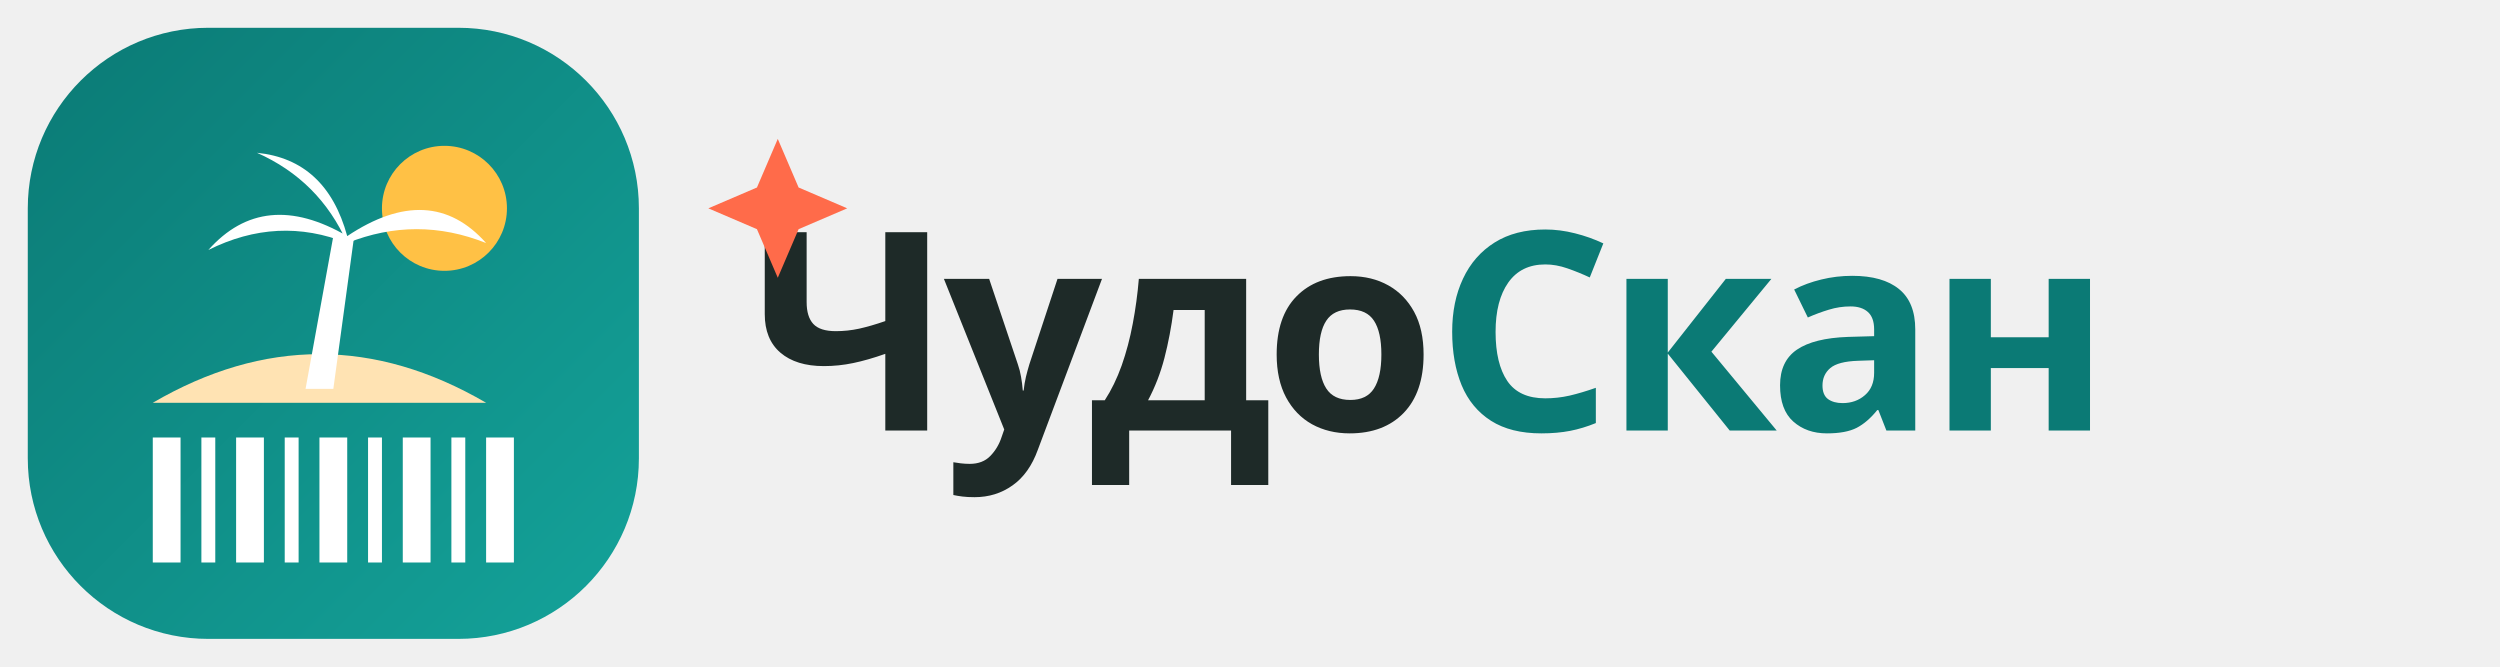
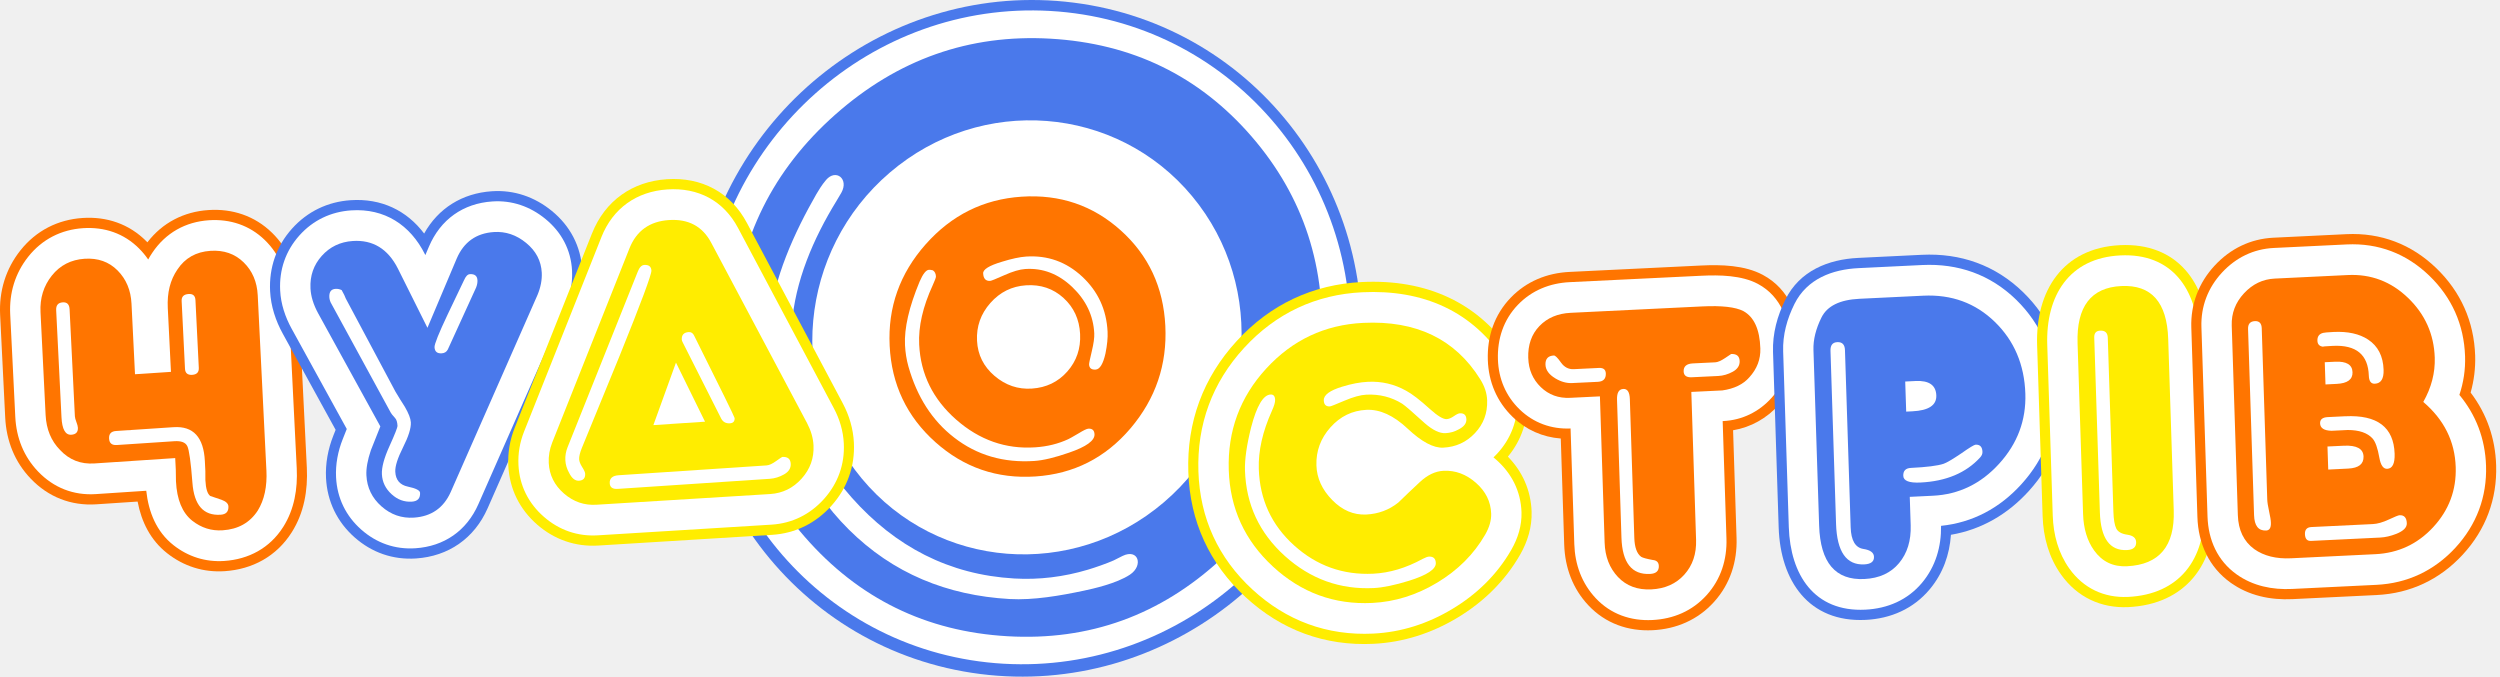
- <svg xmlns="http://www.w3.org/2000/svg" viewBox="0 0 360 96" role="img" aria-label="ЧудоСкан">
-   <defs>
-     <linearGradient id="sea" x1="0" y1="0" x2="1" y2="1">
-       <stop offset="0" stop-color="#0B7A75" />
-       <stop offset="1" stop-color="#14A39A" />
-     </linearGradient>
-   </defs>
-   <rect x="4" y="4" width="88" height="88" rx="26" fill="url(#sea)" />
-   <circle cx="64" cy="30" r="9" fill="#FFC145" />
-   <path d="M22 58 Q46 44 70 58 Z" fill="#FFE3B3" />
-   <path d="M44 56 L48 34 L51 34 L48 56 Z" fill="#fff" />
-   <path d="M50 34 Q38 27 30 36 Q40 31 50 35 Z M50 34 Q62 26 70 35 Q60 31 50 35 Z M50 34 Q47 23 37 22 Q46 26 50 35 Z" fill="#fff" />
-   <path d="M22 63h4v18h-4zM29 63h2v18h-2zM34 63h4v18h-4zM41 63h2v18h-2zM46 63h4v18h-4zM53 63h2v18h-2zM58 63h4v18h-4zM65 63h2v18h-2zM70 63h4v18h-4z" fill="#fff" />
-   <text x="108" y="62" font-family="Unbounded, Manrope, system-ui, sans-serif" font-weight="800" font-size="40" letter-spacing="-1.2" fill="#1E2A28">Чудо<tspan fill="#0B7A75">Скан</tspan>
-   </text>
-   <path d="M112 20 l3 7 7 3 -7 3 -3 7 -3 -7 -7 -3 7 -3z" fill="#FF6B4A" />
+ <svg xmlns="http://www.w3.org/2000/svg" width="277" height="75" viewBox="0 0 277 75" fill="none">
+   <path fill-rule="evenodd" clip-rule="evenodd" d="M118.97 0.294C139.244 2.863 153.36 21.598 150.503 42.14C147.645 62.682 128.895 77.249 108.621 74.68C88.347 72.11 74.228 53.374 77.086 32.832C79.944 12.294 98.696 -2.276 118.972 0.294H118.97Z" fill="#4A79EB" />
+   <path fill-rule="evenodd" clip-rule="evenodd" d="M111.203 73.541C130.936 74.674 148.092 59.401 149.518 39.429C150.946 19.456 136.105 2.347 116.37 1.214C96.635 0.081 79.482 15.354 78.054 35.327C76.628 55.3 91.468 72.408 111.203 73.541Z" fill="white" />
+   <path fill-rule="evenodd" clip-rule="evenodd" d="M92.551 12.693C85.645 18.812 81.868 26.418 81.218 35.51C80.564 44.663 83.211 52.654 89.162 59.479C95.112 66.306 102.609 69.979 111.653 70.496C120.698 71.016 128.584 68.163 135.311 61.939C142.036 55.714 145.728 48.025 146.382 38.872C147.035 29.718 144.461 21.795 138.657 15.101C132.853 8.41 125.429 4.805 116.386 4.285C107.403 3.771 99.461 6.573 92.553 12.693H92.551ZM101.833 36.88C102.075 33.495 103.474 30.663 106.032 28.386C108.589 26.109 111.54 25.067 114.884 25.258C118.353 25.457 121.165 26.815 123.317 29.331C125.471 31.846 126.422 34.828 126.177 38.278C125.929 41.727 124.579 44.544 122.121 46.733C119.662 48.921 116.729 49.917 113.323 49.722C110.042 49.534 107.244 48.178 104.938 45.653C102.63 43.129 101.594 40.203 101.833 36.88Z" fill="#4A79EB" />
+   <path fill-rule="evenodd" clip-rule="evenodd" d="M91.53 19.935C91.056 20.488 90.623 21.213 90.455 21.506C88.043 25.712 85.627 30.945 85.279 35.836C85.159 37.511 85.213 39.189 85.47 40.843C86.523 47.669 89.16 53.808 94.036 58.66C98.94 63.54 104.95 65.975 111.853 66.372C114.488 66.524 117.522 65.994 120.106 65.444C121.048 65.244 123.697 64.664 125.192 63.675C126.717 62.666 126.138 60.749 124.383 61.596C123.985 61.788 123.588 62.008 123.391 62.095C122.607 62.444 121.357 62.877 120.539 63.121C117.869 63.918 115.154 64.256 112.389 64.098C105.143 63.682 99.187 60.55 94.382 55.145C89.575 49.737 87.203 43.41 87.727 36.072C88.078 31.151 90.123 26.432 92.684 22.261C92.774 22.114 93.012 21.726 93.223 21.35C94.082 19.809 92.608 18.677 91.53 19.936V19.935Z" fill="white" />
+   <path fill-rule="evenodd" clip-rule="evenodd" d="M132.09 21.74C123.704 11.653 108.711 10.476 98.6 19.114C88.492 27.75 87.096 42.929 95.481 53.017C103.867 63.105 118.86 64.281 128.969 55.645C139.079 47.008 140.474 31.828 132.09 21.742V21.74Z" fill="white" />
+   <path fill-rule="evenodd" clip-rule="evenodd" d="M15.246 55.574L10.676 55.878C7.868 56.064 5.35 55.066 3.413 53.044C1.637 51.193 0.705 48.857 0.578 46.275L0.014 34.891C-0.115 32.272 0.624 29.801 2.269 27.735C4.007 25.551 6.414 24.331 9.153 24.152C11.835 23.973 14.315 24.82 16.215 26.73C16.254 26.769 16.293 26.81 16.33 26.849C17.994 24.68 20.361 23.455 23.096 23.274C25.754 23.098 28.218 23.918 30.13 25.78C31.954 27.555 32.91 29.865 33.037 32.429L33.997 51.815C34.12 54.324 33.693 56.823 32.323 58.981C30.637 61.643 27.967 63.083 24.895 63.286C22.545 63.443 20.354 62.744 18.514 61.293C16.681 59.85 15.672 57.823 15.248 55.578L15.246 55.574Z" fill="#FF7500" />
+   <path fill-rule="evenodd" clip-rule="evenodd" d="M16.202 54.376L10.62 54.746C8.137 54.911 5.935 54.035 4.222 52.248C2.633 50.591 1.81 48.511 1.695 46.201L1.131 34.816C1.015 32.475 1.667 30.282 3.135 28.436C4.671 26.507 6.781 25.441 9.206 25.281C11.572 25.125 13.742 25.856 15.416 27.54C15.794 27.92 16.128 28.324 16.42 28.752C16.559 28.494 16.715 28.241 16.883 27.993C18.358 25.799 20.553 24.577 23.151 24.403C25.5 24.249 27.658 24.959 29.345 26.601C30.966 28.179 31.805 30.222 31.918 32.502L32.878 51.888C32.989 54.154 32.62 56.425 31.383 58.38C29.895 60.729 27.555 61.974 24.841 62.155C22.762 62.293 20.838 61.678 19.212 60.396C17.323 58.906 16.46 56.715 16.206 54.379L16.202 54.376Z" fill="white" />
+   <path fill-rule="evenodd" clip-rule="evenodd" d="M29.517 52.108L28.557 32.722C28.483 31.229 27.962 30.009 26.991 29.064C26.023 28.119 24.797 27.695 23.319 27.792C21.72 27.899 20.497 28.59 19.652 29.87C18.86 31.023 18.507 32.44 18.59 34.116L18.942 41.202L14.958 41.466L14.571 33.648C14.497 32.154 13.981 30.927 13.027 29.966C12.07 29.005 10.853 28.573 9.374 28.67C7.866 28.771 6.656 29.393 5.742 30.539C4.83 31.685 4.413 33.036 4.489 34.589L5.053 45.974C5.132 47.559 5.666 48.854 6.654 49.859C7.677 50.953 8.942 51.45 10.452 51.35L19.413 50.756L19.477 52.037C19.477 52.618 19.482 53.046 19.497 53.321C19.597 55.363 20.2 56.821 21.303 57.697C22.31 58.486 23.432 58.841 24.671 58.757C26.39 58.644 27.688 57.915 28.559 56.573C29.289 55.392 29.609 53.904 29.519 52.106L29.517 52.108Z" fill="#FF7500" />
+   <path fill-rule="evenodd" clip-rule="evenodd" d="M21.656 33.254C21.631 32.768 21.38 32.543 20.9 32.575C20.359 32.61 20.101 32.871 20.126 33.355L20.497 40.856C20.521 41.342 20.788 41.565 21.299 41.532C21.808 41.498 22.052 41.239 22.027 40.753L21.656 33.252V33.254Z" fill="white" />
+   <path fill-rule="evenodd" clip-rule="evenodd" d="M8.297 46.135L7.711 34.27C7.684 33.724 7.43 33.467 6.949 33.501C6.438 33.534 6.198 33.823 6.224 34.369L6.813 46.234C6.88 47.568 7.242 48.212 7.902 48.169C8.412 48.135 8.654 47.877 8.631 47.391C8.624 47.238 8.568 47.031 8.465 46.763C8.361 46.495 8.306 46.286 8.299 46.135H8.297Z" fill="white" />
+   <path fill-rule="evenodd" clip-rule="evenodd" d="M19.244 47.33L12.86 47.754C12.318 47.79 12.058 48.068 12.085 48.586C12.111 49.104 12.396 49.345 12.938 49.309L19.32 48.886C20.074 48.836 20.553 49.017 20.755 49.434C20.956 49.848 21.145 51.196 21.319 53.478C21.502 55.973 22.545 57.158 24.447 57.032C25.051 56.993 25.337 56.683 25.309 56.105C25.293 55.8 25.04 55.557 24.546 55.376C23.777 55.12 23.36 54.98 23.298 54.954C22.985 54.728 22.803 54.145 22.757 53.2C22.748 53.016 22.746 52.68 22.753 52.191L22.699 51.093C22.568 48.442 21.414 47.187 19.242 47.332L19.244 47.33Z" fill="white" />
+   <path fill-rule="evenodd" clip-rule="evenodd" d="M46.993 25.879C48.557 23.072 51.224 21.407 54.501 21.19C56.973 21.025 59.251 21.823 61.153 23.378C63.162 25.024 64.374 27.278 64.505 29.92C64.583 31.484 64.284 33.027 63.651 34.465L54.032 56.31C52.556 59.662 49.681 61.641 46.088 61.878C43.536 62.047 41.19 61.222 39.285 59.536C37.362 57.835 36.252 55.566 36.123 52.962C36.043 51.354 36.346 49.749 36.941 48.249L37.188 47.626L31.343 36.992C30.54 35.534 30.012 33.94 29.927 32.257C29.8 29.675 30.618 27.271 32.353 25.336C34.073 23.418 36.333 22.348 38.864 22.181C42.269 21.956 45.085 23.338 46.997 25.879H46.993Z" fill="#4A79EB" />
+   <path fill-rule="evenodd" clip-rule="evenodd" d="M47.129 28.264L47.518 27.347C48.799 24.313 51.321 22.534 54.555 22.32C56.745 22.174 58.749 22.88 60.437 24.262C62.206 25.71 63.268 27.672 63.383 29.993C63.45 31.38 63.186 32.741 62.624 34.016L53.005 55.861C51.703 58.821 49.2 60.538 46.03 60.747C43.771 60.898 41.712 60.171 40.025 58.678C38.325 57.174 37.351 55.188 37.236 52.888C37.165 51.444 37.439 50.004 37.975 48.657L38.422 47.531L32.318 36.428C31.599 35.121 31.116 33.692 31.042 32.181C30.929 29.901 31.643 27.796 33.173 26.088C34.691 24.393 36.674 23.458 38.913 23.309C42.598 23.066 45.459 24.914 47.092 28.191L47.127 28.262L47.129 28.264Z" fill="white" />
+   <path fill-rule="evenodd" clip-rule="evenodd" d="M35.266 34.742L42.142 47.249L41.094 49.884C40.725 50.976 40.559 51.904 40.598 52.664C40.665 54.033 41.221 55.181 42.264 56.103C43.309 57.027 44.507 57.443 45.862 57.353C47.792 57.225 49.149 56.28 49.939 54.517L59.558 32.674C59.91 31.826 60.066 31.005 60.027 30.215C59.961 28.906 59.385 27.806 58.298 26.916C57.212 26.026 56.02 25.625 54.723 25.71C52.765 25.84 51.392 26.817 50.607 28.64L47.361 36.322L44.088 29.761C42.983 27.574 41.315 26.555 39.085 26.703C37.699 26.796 36.554 27.344 35.653 28.351C34.75 29.358 34.333 30.56 34.402 31.961C34.446 32.843 34.732 33.77 35.266 34.743V34.742Z" fill="#4A79EB" />
+   <path fill-rule="evenodd" clip-rule="evenodd" d="M37.171 32.005C36.688 32.038 36.462 32.343 36.49 32.921C36.505 33.195 36.593 33.463 36.757 33.727L43.289 45.708C43.324 45.796 43.485 46 43.773 46.316C43.934 46.488 44.022 46.772 44.042 47.169C44.053 47.352 43.756 48.103 43.157 49.426C42.557 50.749 42.276 51.79 42.315 52.551C42.358 53.404 42.711 54.136 43.376 54.748C44.04 55.361 44.795 55.64 45.639 55.583C46.272 55.542 46.573 55.216 46.544 54.608C46.53 54.333 46.081 54.104 45.194 53.918C44.309 53.732 43.842 53.182 43.798 52.271C43.768 51.662 44.056 50.758 44.66 49.557C45.267 48.357 45.553 47.437 45.521 46.798C45.5 46.373 45.275 45.791 44.846 45.057C44.485 44.502 44.141 43.943 43.81 43.385L38.312 33.077C38.242 32.867 38.09 32.557 37.858 32.144C37.641 32.036 37.411 31.991 37.171 32.007V32.005Z" fill="white" />
+   <path fill-rule="evenodd" clip-rule="evenodd" d="M51.406 31.062L49.598 34.846C48.614 36.926 48.13 38.134 48.145 38.469C48.17 38.955 48.437 39.184 48.95 39.148C49.252 39.129 49.471 38.992 49.61 38.739L52.76 31.842C52.867 31.56 52.915 31.298 52.903 31.055C52.878 30.567 52.595 30.342 52.055 30.378C51.812 30.394 51.597 30.621 51.408 31.062H51.406Z" fill="white" />
+   <path fill-rule="evenodd" clip-rule="evenodd" d="M65.594 25.866C67.039 22.233 70.065 20.11 73.891 19.857C77.722 19.603 80.947 21.29 82.762 24.707L93.382 44.692C94.097 46.041 94.536 47.511 94.612 49.052C94.741 51.664 93.876 54.081 92.125 56.035C90.385 57.977 88.112 59.103 85.54 59.261L66.295 60.446C63.759 60.602 61.428 59.789 59.523 58.13C57.591 56.445 56.452 54.195 56.321 51.592C56.25 50.155 56.496 48.738 57.028 47.398L65.592 25.868L65.594 25.866Z" fill="#FFED00" />
+   <path fill-rule="evenodd" clip-rule="evenodd" d="M66.633 26.276C67.914 23.056 70.554 21.213 73.947 20.988C77.349 20.763 80.165 22.226 81.774 25.256L92.394 45.24C93.034 46.444 93.426 47.752 93.493 49.127C93.608 51.435 92.85 53.553 91.303 55.28C89.762 57 87.767 57.988 85.493 58.13L66.247 59.314C64.001 59.453 61.955 58.738 60.267 57.266C58.563 55.782 57.558 53.815 57.445 51.517C57.383 50.246 57.598 48.994 58.072 47.806L66.636 26.276H66.633Z" fill="white" />
+   <path fill-rule="evenodd" clip-rule="evenodd" d="M69.75 27.503L61.186 49.033C60.893 49.783 60.764 50.538 60.801 51.297C60.868 52.632 61.428 53.76 62.483 54.679C63.538 55.597 64.742 56.012 66.094 55.924L85.339 54.739C86.721 54.649 87.884 54.076 88.826 53.024C89.768 51.973 90.206 50.749 90.137 49.353C90.096 48.534 89.859 47.713 89.427 46.889L78.807 26.904C77.842 25.079 76.278 24.24 74.117 24.382C71.984 24.524 70.529 25.565 69.75 27.503ZM72.394 47.102L74.898 40.177L78.116 46.722L72.394 47.102Z" fill="#FFED00" />
+   <path fill-rule="evenodd" clip-rule="evenodd" d="M72.178 29.989C72.155 29.535 71.89 29.324 71.379 29.358C71.079 29.378 70.835 29.636 70.649 30.136L62.886 49.557C62.699 50.027 62.617 50.504 62.64 50.989C62.663 51.474 62.808 51.951 63.072 52.421C63.372 53.01 63.732 53.29 64.153 53.264C64.634 53.232 64.862 52.973 64.837 52.487C64.83 52.336 64.72 52.092 64.507 51.755C64.294 51.419 64.181 51.13 64.169 50.886C64.155 50.583 64.254 50.166 64.469 49.634L68.665 39.4C71.028 33.55 72.198 30.413 72.176 29.988L72.178 29.989Z" fill="white" />
+   <path fill-rule="evenodd" clip-rule="evenodd" d="M76.314 36.794C75.773 36.829 75.515 37.106 75.54 37.622C75.545 37.712 75.58 37.817 75.645 37.934L79.906 46.373C80.106 46.756 80.431 46.933 80.882 46.903C81.242 46.878 81.414 46.685 81.396 46.321C81.389 46.201 79.897 43.163 76.921 37.21C76.787 36.914 76.584 36.776 76.314 36.794Z" fill="white" />
+   <path d="M151.675 52.877C152.529 52.877 153.221 52.182 153.221 51.326C153.221 50.469 152.529 49.774 151.675 49.774C150.82 49.774 150.128 50.469 150.128 51.326C150.128 52.182 150.82 52.877 151.675 52.877Z" fill="white" />
+   <path fill-rule="evenodd" clip-rule="evenodd" d="M84.955 51.567L68.553 52.656C67.862 52.7 67.53 52.998 67.558 53.542C67.582 53.998 67.878 54.207 68.448 54.168L85.3 53.051C85.841 53.014 86.367 52.851 86.882 52.558C87.394 52.265 87.638 51.875 87.613 51.389C87.587 50.843 87.272 50.59 86.671 50.63C86.641 50.632 86.415 50.785 85.993 51.086C85.572 51.388 85.226 51.547 84.955 51.565V51.567Z" fill="white" />
+   <path fill-rule="evenodd" clip-rule="evenodd" d="M100.076 24.82C103.528 20.928 107.896 18.738 113.025 18.399C118.109 18.06 122.656 19.573 126.435 22.969C130.213 26.366 132.224 30.75 132.477 35.887C132.733 41.044 131.157 45.693 127.801 49.644C124.416 53.631 120.044 55.84 114.895 56.182C109.764 56.523 105.194 54.952 101.377 51.536C97.556 48.117 95.472 43.72 95.214 38.533C94.958 33.348 96.619 28.718 100.076 24.82ZM111.613 37.535C111.645 38.189 111.897 38.618 112.387 39.036C112.924 39.494 113.458 39.709 114.165 39.663C114.826 39.618 115.322 39.425 115.768 38.919C116.215 38.412 116.349 37.893 116.315 37.224C116.282 36.529 116.073 36.02 115.564 35.556C115.057 35.093 114.529 34.958 113.845 35.004C113.163 35.05 112.682 35.295 112.222 35.816C111.763 36.336 111.577 36.845 111.613 37.536V37.535Z" fill="white" />
+   <path d="M151.959 54.636C153.786 54.636 155.267 53.15 155.267 51.317C155.267 49.483 153.786 47.997 151.959 47.997C150.132 47.997 148.651 49.483 148.651 51.317C148.651 53.15 150.132 54.636 151.959 54.636Z" fill="white" />
+   <path fill-rule="evenodd" clip-rule="evenodd" d="M102.564 27.069C99.694 30.307 98.362 34.056 98.574 38.311C98.784 42.597 100.47 46.153 103.628 48.978C106.786 51.803 110.485 53.074 114.727 52.792C118.97 52.512 122.481 50.731 125.265 47.455C128.046 44.177 129.329 40.397 129.119 36.111C128.907 31.825 127.262 28.296 124.178 25.526C121.096 22.756 117.434 21.511 113.191 21.793C108.976 22.072 105.434 23.831 102.564 27.07V27.069ZM108.255 37.758C108.175 36.173 108.668 34.779 109.73 33.573C110.793 32.369 112.109 31.715 113.68 31.612C115.306 31.504 116.693 31.972 117.839 33.015C118.982 34.057 119.594 35.387 119.675 37.001C119.756 38.616 119.284 40.001 118.263 41.159C117.241 42.317 115.932 42.949 114.332 43.055C112.793 43.156 111.415 42.688 110.197 41.651C108.979 40.611 108.333 39.315 108.255 37.758Z" fill="#FF7500" />
+   <path fill-rule="evenodd" clip-rule="evenodd" d="M103.704 30.637C103.687 30.314 103.573 30.085 103.363 29.952C103.186 29.906 103.04 29.885 102.923 29.894C102.603 29.915 102.26 30.351 101.893 31.199C100.721 34.015 100.182 36.362 100.274 38.242C100.315 39.063 100.442 39.851 100.652 40.602C101.606 43.984 103.298 46.612 105.722 48.483C108.239 50.437 111.197 51.301 114.598 51.075C115.585 51.01 116.867 50.705 118.443 50.157C120.364 49.499 121.306 48.818 121.272 48.114C121.251 47.674 121.021 47.469 120.585 47.497C120.41 47.509 120.057 47.68 119.518 48.01C118.839 48.408 118.455 48.625 118.369 48.658C117.257 49.175 116.034 49.478 114.695 49.565C111.441 49.781 108.527 48.758 105.95 46.499C103.375 44.239 102.006 41.466 101.845 38.178C101.746 36.182 102.25 33.985 103.354 31.584C103.591 31.067 103.706 30.75 103.702 30.633L103.704 30.637Z" fill="white" />
+   <path fill-rule="evenodd" clip-rule="evenodd" d="M111.012 29.003C109.605 29.422 108.912 29.851 108.934 30.291C108.962 30.878 109.225 31.154 109.718 31.122C109.835 31.115 110.358 30.903 111.282 30.489C112.21 30.075 112.979 29.848 113.589 29.807C115.534 29.677 117.273 30.342 118.804 31.802C120.332 33.261 121.147 34.974 121.244 36.941C121.267 37.411 121.175 38.072 120.97 38.925C120.765 39.778 120.665 40.262 120.67 40.379C120.691 40.791 120.933 40.982 121.398 40.95C121.863 40.918 122.227 40.321 122.488 39.156C122.676 38.23 122.753 37.43 122.72 36.755C122.6 34.318 121.66 32.282 119.903 30.645C118.144 29.011 116.075 28.271 113.693 28.427C112.995 28.475 112.1 28.665 111.01 29.003H111.012Z" fill="white" />
+   <path fill-rule="evenodd" clip-rule="evenodd" d="M167.076 50.6C168.679 52.24 169.624 54.321 169.702 56.695C169.755 58.392 169.262 60.013 168.417 61.481C166.735 64.403 164.358 66.712 161.493 68.438C158.629 70.161 155.502 71.172 152.189 71.334C146.77 71.598 141.965 69.81 137.998 66.15C134.02 62.481 131.841 57.791 131.666 52.301C131.487 46.793 133.29 41.856 137.031 37.781C140.758 33.722 145.468 31.513 150.899 31.248C157.955 30.906 163.952 33.449 167.785 39.53C168.663 40.922 169.198 42.477 169.251 44.144C169.329 46.543 168.589 48.77 167.074 50.6H167.076Z" fill="#FFED00" />
+   <path fill-rule="evenodd" clip-rule="evenodd" d="M165.478 50.678C165.572 50.756 165.667 50.836 165.759 50.918C167.482 52.43 168.507 54.418 168.582 56.75C168.628 58.231 168.188 59.642 167.451 60.923C165.867 63.676 163.63 65.842 160.929 67.466C158.224 69.096 155.28 70.05 152.152 70.202C147.03 70.451 142.513 68.769 138.759 65.308C134.997 61.839 132.952 57.434 132.784 52.248C132.615 47.039 134.311 42.399 137.847 38.545C141.371 34.708 145.798 32.632 150.934 32.382C157.611 32.057 163.225 34.423 166.837 40.15C167.61 41.372 168.085 42.734 168.133 44.199C168.205 46.511 167.431 48.623 165.839 50.315C165.722 50.441 165.6 50.561 165.478 50.678Z" fill="white" />
+   <path fill-rule="evenodd" clip-rule="evenodd" d="M140.297 40.837C137.39 44.004 136.008 47.754 136.147 52.085C136.283 56.328 137.916 59.892 141.048 62.781C144.179 65.67 147.845 67.012 152.044 66.806C154.553 66.684 156.955 65.934 159.245 64.553C161.539 63.171 163.306 61.403 164.552 59.247C165.024 58.428 165.247 57.649 165.222 56.911C165.18 55.585 164.616 54.447 163.534 53.496C162.451 52.546 161.255 52.1 159.943 52.164C159.038 52.209 158.171 52.62 157.333 53.399C156.495 54.177 155.695 54.94 154.931 55.684C153.906 56.502 152.722 56.943 151.381 57.009C149.981 57.076 148.723 56.541 147.606 55.399C146.487 54.259 145.904 52.98 145.86 51.567C145.809 49.976 146.327 48.57 147.412 47.352C148.497 46.133 149.828 45.486 151.402 45.41C152.89 45.337 154.408 46.031 155.96 47.49C157.513 48.949 158.828 49.653 159.906 49.6C161.306 49.533 162.479 48.995 163.425 47.99C164.372 46.985 164.823 45.775 164.777 44.36C164.75 43.566 164.492 42.78 163.999 42.007C161.228 37.567 156.911 35.49 151.049 35.774C146.79 35.981 143.207 37.668 140.302 40.833L140.297 40.837Z" fill="#FFED00" />
+   <path fill-rule="evenodd" clip-rule="evenodd" d="M148.73 42.839C147.341 43.261 146.657 43.766 146.675 44.356C146.689 44.828 146.915 45.053 147.355 45.032C147.442 45.029 147.976 44.818 148.955 44.401C149.934 43.984 150.745 43.761 151.388 43.729C152.846 43.658 154.172 43.991 155.364 44.731C155.693 44.95 156.534 45.678 157.888 46.91C158.759 47.664 159.516 48.025 160.157 47.995C160.682 47.97 161.175 47.828 161.633 47.57C162.209 47.277 162.488 46.908 162.476 46.467C162.46 45.995 162.22 45.77 161.753 45.793C161.606 45.8 161.384 45.906 161.085 46.114C160.785 46.319 160.518 46.429 160.284 46.44C159.905 46.459 159.293 46.091 158.45 45.334C157.338 44.325 156.457 43.645 155.801 43.294C154.491 42.56 153.079 42.23 151.561 42.305C150.688 42.347 149.743 42.526 148.732 42.84L148.73 42.839Z" fill="white" />
+   <path fill-rule="evenodd" clip-rule="evenodd" d="M140.928 45.52C141.175 44.977 141.294 44.573 141.283 44.307C141.271 43.894 141.103 43.697 140.785 43.711C139.966 43.75 139.245 44.966 138.622 47.357C138.13 49.329 137.906 50.918 137.943 52.127C138.065 55.899 139.539 59.059 142.366 61.607C145.194 64.155 148.476 65.338 152.208 65.157C153.23 65.107 154.536 64.838 156.126 64.347C158.123 63.719 159.109 63.066 159.088 62.387C159.072 61.885 158.816 61.648 158.321 61.673C158.174 61.68 157.943 61.765 157.628 61.928C155.79 62.933 153.968 63.478 152.16 63.566C148.806 63.73 145.88 62.683 143.383 60.429C140.887 58.174 139.583 55.353 139.475 51.964C139.41 49.96 139.894 47.812 140.93 45.518L140.928 45.52Z" fill="white" />
+   <path fill-rule="evenodd" clip-rule="evenodd" d="M192.026 47.673L192.41 59.602C192.496 62.231 191.704 64.705 189.925 66.682C188.127 68.681 185.736 69.7 183.11 69.828C180.389 69.961 177.883 69.073 176.004 67.081C174.262 65.237 173.396 62.895 173.314 60.341L172.934 48.588C170.922 48.435 169.085 47.627 167.597 46.19C165.86 44.511 164.929 42.321 164.851 39.881C164.768 37.299 165.569 34.875 167.382 32.99C169.137 31.167 171.416 30.25 173.892 30.129L188.467 29.42C190.717 29.31 193.304 29.376 195.32 30.456C198.279 32.039 199.427 35.135 199.532 38.38C199.609 40.805 198.742 43.02 197.126 44.826C195.758 46.355 193.989 47.343 192.026 47.673Z" fill="#FF7500" />
+   <path fill-rule="evenodd" clip-rule="evenodd" d="M190.872 46.658L191.291 59.658C191.367 61.995 190.679 64.178 189.103 65.93C187.511 67.702 185.401 68.587 183.075 68.698C180.673 68.815 178.477 68.051 176.822 66.296C175.269 64.65 174.507 62.572 174.433 60.291L174.02 47.476C171.876 47.566 169.923 46.857 168.379 45.367C166.85 43.89 166.04 41.977 165.97 39.827C165.897 37.554 166.587 35.43 168.181 33.773C169.729 32.163 171.736 31.369 173.926 31.262L188.5 30.553C190.519 30.456 192.973 30.491 194.781 31.459C197.376 32.848 198.319 35.602 198.411 38.435C198.478 40.562 197.72 42.486 196.301 44.071C194.9 45.637 193.026 46.55 190.948 46.653L190.872 46.656V46.658Z" fill="white" />
+   <path fill-rule="evenodd" clip-rule="evenodd" d="M169.331 39.666C169.372 40.962 169.835 42.037 170.72 42.892C171.602 43.745 172.687 44.142 173.97 44.08L177.271 43.918L177.793 60.128C177.842 61.672 178.335 62.939 179.268 63.928C180.203 64.919 181.435 65.377 182.962 65.304C184.49 65.23 185.712 64.684 186.627 63.664C187.542 62.646 187.975 61.364 187.926 59.819L187.399 43.425L190.837 43.259C192.146 43.071 193.141 42.59 193.82 41.813C194.677 40.875 195.087 39.804 195.046 38.6C194.979 36.501 194.353 35.123 193.169 34.47C192.298 34.018 190.776 33.844 188.608 33.951L174.034 34.66C172.595 34.729 171.441 35.219 170.568 36.127C169.695 37.035 169.283 38.215 169.329 39.666H169.331Z" fill="#FF7500" />
+   <path fill-rule="evenodd" clip-rule="evenodd" d="M172.169 39.388C171.526 39.42 171.218 39.758 171.238 40.407C171.259 40.994 171.625 41.502 172.342 41.931C172.966 42.303 173.583 42.473 174.195 42.443L177.036 42.307C177.648 42.276 177.945 41.968 177.925 41.381C177.909 40.948 177.658 40.746 177.171 40.767L174.375 40.904C173.795 40.932 173.32 40.684 172.95 40.161C172.583 39.638 172.319 39.381 172.167 39.388H172.169Z" fill="white" />
+   <path fill-rule="evenodd" clip-rule="evenodd" d="M179.862 43.096C179.373 43.119 179.141 43.516 179.166 44.289L179.657 59.573C179.746 62.352 180.799 63.692 182.817 63.593C183.489 63.561 183.816 63.267 183.798 62.71C183.785 62.309 183.565 62.087 183.133 62.047C182.456 61.924 182.025 61.807 181.838 61.692C181.368 61.343 181.115 60.644 181.082 59.594L180.587 44.218C180.562 43.447 180.322 43.071 179.862 43.094V43.096Z" fill="white" />
+   <path fill-rule="evenodd" clip-rule="evenodd" d="M186.548 41.148C186.562 41.611 186.86 41.828 187.44 41.801L190.375 41.659C190.925 41.633 191.462 41.475 191.989 41.188C192.514 40.898 192.77 40.507 192.754 40.014C192.736 39.457 192.422 39.194 191.81 39.224L191.137 39.675C190.685 39.975 190.324 40.132 190.05 40.145L187.574 40.265C186.873 40.299 186.53 40.595 186.548 41.15V41.148Z" fill="white" />
+   <path fill-rule="evenodd" clip-rule="evenodd" d="M216.163 59.254C216.015 61.46 215.278 63.536 213.825 65.28C212.005 67.463 209.486 68.548 206.714 68.683C200.406 68.989 197.268 64.368 197.077 58.449L196.451 38.996C196.386 36.96 196.921 34.994 197.83 33.172C199.406 30.009 202.571 28.737 205.883 28.576L212.941 28.232C217.229 28.024 221.088 29.383 224.165 32.378C227.207 35.338 228.751 39.124 228.889 43.403C229.023 47.568 227.601 51.313 224.794 54.404C222.439 57 219.528 58.681 216.163 59.254Z" fill="#4A79EB" />
+   <path fill-rule="evenodd" clip-rule="evenodd" d="M215.069 58.263C215.101 60.568 214.472 62.758 212.973 64.558C211.362 66.491 209.137 67.43 206.68 67.551C201.014 67.828 198.369 63.691 198.199 58.394L197.574 38.941C197.513 37.097 198.008 35.318 198.83 33.671C200.214 30.897 203.027 29.849 205.92 29.709L212.979 29.365C216.964 29.172 220.525 30.42 223.382 33.201C226.217 35.96 227.642 39.473 227.771 43.457C227.894 47.323 226.579 50.774 223.976 53.645C221.559 56.312 218.553 57.904 215.071 58.263H215.069Z" fill="white" />
+   <path fill-rule="evenodd" clip-rule="evenodd" d="M201.826 35.164C201.195 36.432 200.896 37.636 200.931 38.779L201.56 58.231C201.691 62.338 203.361 64.311 206.571 64.155C208.221 64.075 209.502 63.487 210.416 62.391C211.328 61.295 211.757 59.898 211.704 58.2L211.602 55.051L214.17 54.927C217.043 54.787 219.491 53.601 221.514 51.37C223.54 49.139 224.503 46.555 224.409 43.622C224.305 40.411 223.179 37.76 221.032 35.669C218.883 33.578 216.236 32.608 213.088 32.763L206.03 33.105C203.86 33.21 202.46 33.898 201.826 35.164ZM211.206 45.608L211.098 42.273L212.243 42.216C213.74 42.143 214.507 42.679 214.544 43.821C214.578 44.901 213.694 45.486 211.892 45.573L211.204 45.607L211.206 45.608Z" fill="#4A79EB" />
+   <path fill-rule="evenodd" clip-rule="evenodd" d="M203.568 37.909C203.048 37.934 202.797 38.255 202.819 38.873L203.435 58.048C203.534 61.135 204.577 62.63 206.563 62.535C207.299 62.499 207.656 62.217 207.638 61.694C207.624 61.231 207.231 60.94 206.463 60.823C205.568 60.681 205.102 59.885 205.054 58.433L204.422 38.795C204.404 38.178 204.118 37.882 203.568 37.909Z" fill="white" />
+   <path fill-rule="evenodd" clip-rule="evenodd" d="M217.322 50.228C216.333 50.895 215.674 51.281 215.34 51.391C214.673 51.609 213.47 51.76 211.727 51.845C211.146 51.873 210.865 52.166 210.883 52.721C210.9 53.278 211.536 53.524 212.789 53.464C215.629 53.326 217.835 52.398 219.401 50.684C219.577 50.49 219.664 50.285 219.657 50.068C219.638 49.513 219.385 49.247 218.897 49.27C218.743 49.277 218.217 49.596 217.321 50.228H217.322Z" fill="white" />
+   <path fill-rule="evenodd" clip-rule="evenodd" d="M235.824 67.267C232.789 67.414 230.144 66.152 228.378 63.68C227.014 61.774 226.397 59.523 226.321 57.172L225.713 38.26C225.519 32.218 228.566 27.473 234.896 27.164C241.219 26.858 244.526 31.319 244.718 37.338L245.332 56.34C245.531 62.533 242.128 66.962 235.826 67.267H235.824Z" fill="#FFED00" />
+   <path fill-rule="evenodd" clip-rule="evenodd" d="M235.788 66.136C233.127 66.265 230.84 65.173 229.29 63.008C228.057 61.282 227.512 59.243 227.444 57.119L226.836 38.208C226.662 32.787 229.241 28.576 234.935 28.299C240.618 28.023 243.425 31.998 243.6 37.394L244.213 56.397C244.391 61.967 241.467 65.863 235.79 66.138L235.788 66.136Z" fill="white" />
+   <path fill-rule="evenodd" clip-rule="evenodd" d="M235.677 62.74C239.252 62.566 240.975 60.506 240.85 56.558L240.237 37.556C240.106 33.486 238.374 31.532 235.043 31.693C231.68 31.857 230.066 33.974 230.195 38.044L230.805 56.956C230.856 58.578 231.263 59.92 232.026 60.988C232.915 62.233 234.133 62.816 235.677 62.742V62.74Z" fill="#FFED00" />
+   <path fill-rule="evenodd" clip-rule="evenodd" d="M233.542 37.421C233.525 36.87 233.244 36.609 232.699 36.634C232.245 36.655 232.026 36.912 232.042 37.401L232.666 56.771C232.759 59.647 233.76 61.039 235.666 60.947C236.363 60.914 236.702 60.621 236.686 60.069C236.67 59.61 236.343 59.335 235.704 59.245C235.062 59.153 234.654 58.92 234.475 58.546C234.295 58.172 234.193 57.557 234.164 56.7L233.542 37.421Z" fill="white" />
+   <path fill-rule="evenodd" clip-rule="evenodd" d="M273.746 43.498C275.518 45.828 276.478 48.547 276.573 51.542C276.693 55.294 275.423 58.686 272.871 61.454C270.317 64.226 267.055 65.749 263.34 65.93L254.007 66.384C251.554 66.503 249.161 65.999 247.148 64.559C244.759 62.848 243.566 60.236 243.473 57.291L242.797 36.293C242.713 33.703 243.621 31.328 245.388 29.424C247.125 27.549 249.365 26.46 251.89 26.338L259.98 25.946C263.796 25.762 267.198 27.067 269.934 29.706C272.636 32.307 274.127 35.616 274.249 39.418C274.292 40.799 274.12 42.168 273.746 43.496V43.498Z" fill="#FF7500" />
+   <path fill-rule="evenodd" clip-rule="evenodd" d="M272.498 43.752C274.315 45.944 275.354 48.575 275.453 51.597C275.564 55.048 274.403 58.144 272.058 60.69C269.704 63.242 266.724 64.634 263.305 64.801L253.973 65.255C251.771 65.363 249.615 64.927 247.808 63.634C245.701 62.127 244.678 59.837 244.593 57.239L243.918 36.244C243.844 33.956 244.641 31.878 246.201 30.197C247.737 28.541 249.699 27.583 251.929 27.475L260.019 27.083C263.531 26.913 266.636 28.108 269.156 30.537C271.65 32.938 273.017 35.971 273.13 39.478C273.178 40.953 272.957 42.386 272.501 43.755L272.498 43.752Z" fill="white" />
+   <path fill-rule="evenodd" clip-rule="evenodd" d="M248.635 32.498C247.686 33.522 247.231 34.713 247.276 36.077L247.953 57.073C248.007 58.745 248.615 60.002 249.778 60.846C250.845 61.6 252.208 61.939 253.86 61.857L263.195 61.403C265.738 61.279 267.876 60.277 269.614 58.392C271.347 56.511 272.174 54.297 272.093 51.758C272.003 48.908 270.803 46.502 268.5 44.535C269.402 42.941 269.822 41.308 269.771 39.636C269.686 37.035 268.702 34.825 266.816 33.011C264.932 31.195 262.702 30.349 260.127 30.475L252.035 30.867C250.718 30.931 249.584 31.475 248.635 32.498ZM257.664 42.597L257.584 40.134L258.733 40.079C259.989 40.017 260.633 40.406 260.659 41.241C260.684 42.046 260.101 42.477 258.904 42.535L257.664 42.596V42.597ZM257.884 49.472L259.678 49.386C261.119 49.316 261.852 49.714 261.88 50.581C261.905 51.418 261.338 51.864 260.173 51.919L257.968 52.028L257.884 49.472Z" fill="#FF7500" />
+   <path fill-rule="evenodd" clip-rule="evenodd" d="M249.84 35.581C249.32 35.605 249.067 35.896 249.085 36.455L249.75 57.08C249.787 58.257 250.234 58.825 251.093 58.782C251.462 58.764 251.635 58.477 251.616 57.919C251.609 57.64 251.54 57.216 251.414 56.649C251.289 56.081 251.22 55.642 251.211 55.333L250.601 36.38C250.584 35.823 250.329 35.557 249.838 35.581H249.84Z" fill="white" />
+   <path fill-rule="evenodd" clip-rule="evenodd" d="M257.386 36.888C256.96 37.001 256.753 37.29 256.769 37.755C256.783 38.157 257.004 38.379 257.434 38.42C257.28 38.397 257.632 38.363 258.49 38.322C261.064 38.196 262.389 39.296 262.465 41.619C262.484 42.237 262.709 42.537 263.137 42.516C263.812 42.482 264.132 41.971 264.102 40.98C264.054 39.464 263.479 38.343 262.382 37.622C261.41 36.985 260.143 36.707 258.579 36.781C257.906 36.815 257.508 36.849 257.384 36.886L257.386 36.888Z" fill="white" />
+   <path fill-rule="evenodd" clip-rule="evenodd" d="M259.848 46.121L257.918 46.215C257.335 46.243 257.052 46.474 257.066 46.908C257.084 47.435 257.506 47.71 258.337 47.731L260.129 47.644C261.387 47.644 262.304 47.956 262.875 48.581C263.195 48.937 263.448 49.653 263.635 50.73C263.785 51.56 264.073 51.964 264.505 51.944C265.086 51.916 265.358 51.359 265.325 50.276C265.229 47.334 263.405 45.949 259.85 46.123L259.848 46.121Z" fill="white" />
+   <path fill-rule="evenodd" clip-rule="evenodd" d="M262.903 58.068L256.1 58.397C255.608 58.422 255.373 58.681 255.387 59.176C255.405 59.702 255.626 59.956 256.059 59.933L263.734 59.561C264.285 59.534 264.879 59.397 265.515 59.149C266.304 58.832 266.691 58.442 266.675 57.977C266.655 57.358 266.383 57.06 265.864 57.087C265.74 57.092 265.346 57.252 264.681 57.562C264.017 57.874 263.425 58.043 262.903 58.068Z" fill="white" />
</svg>
